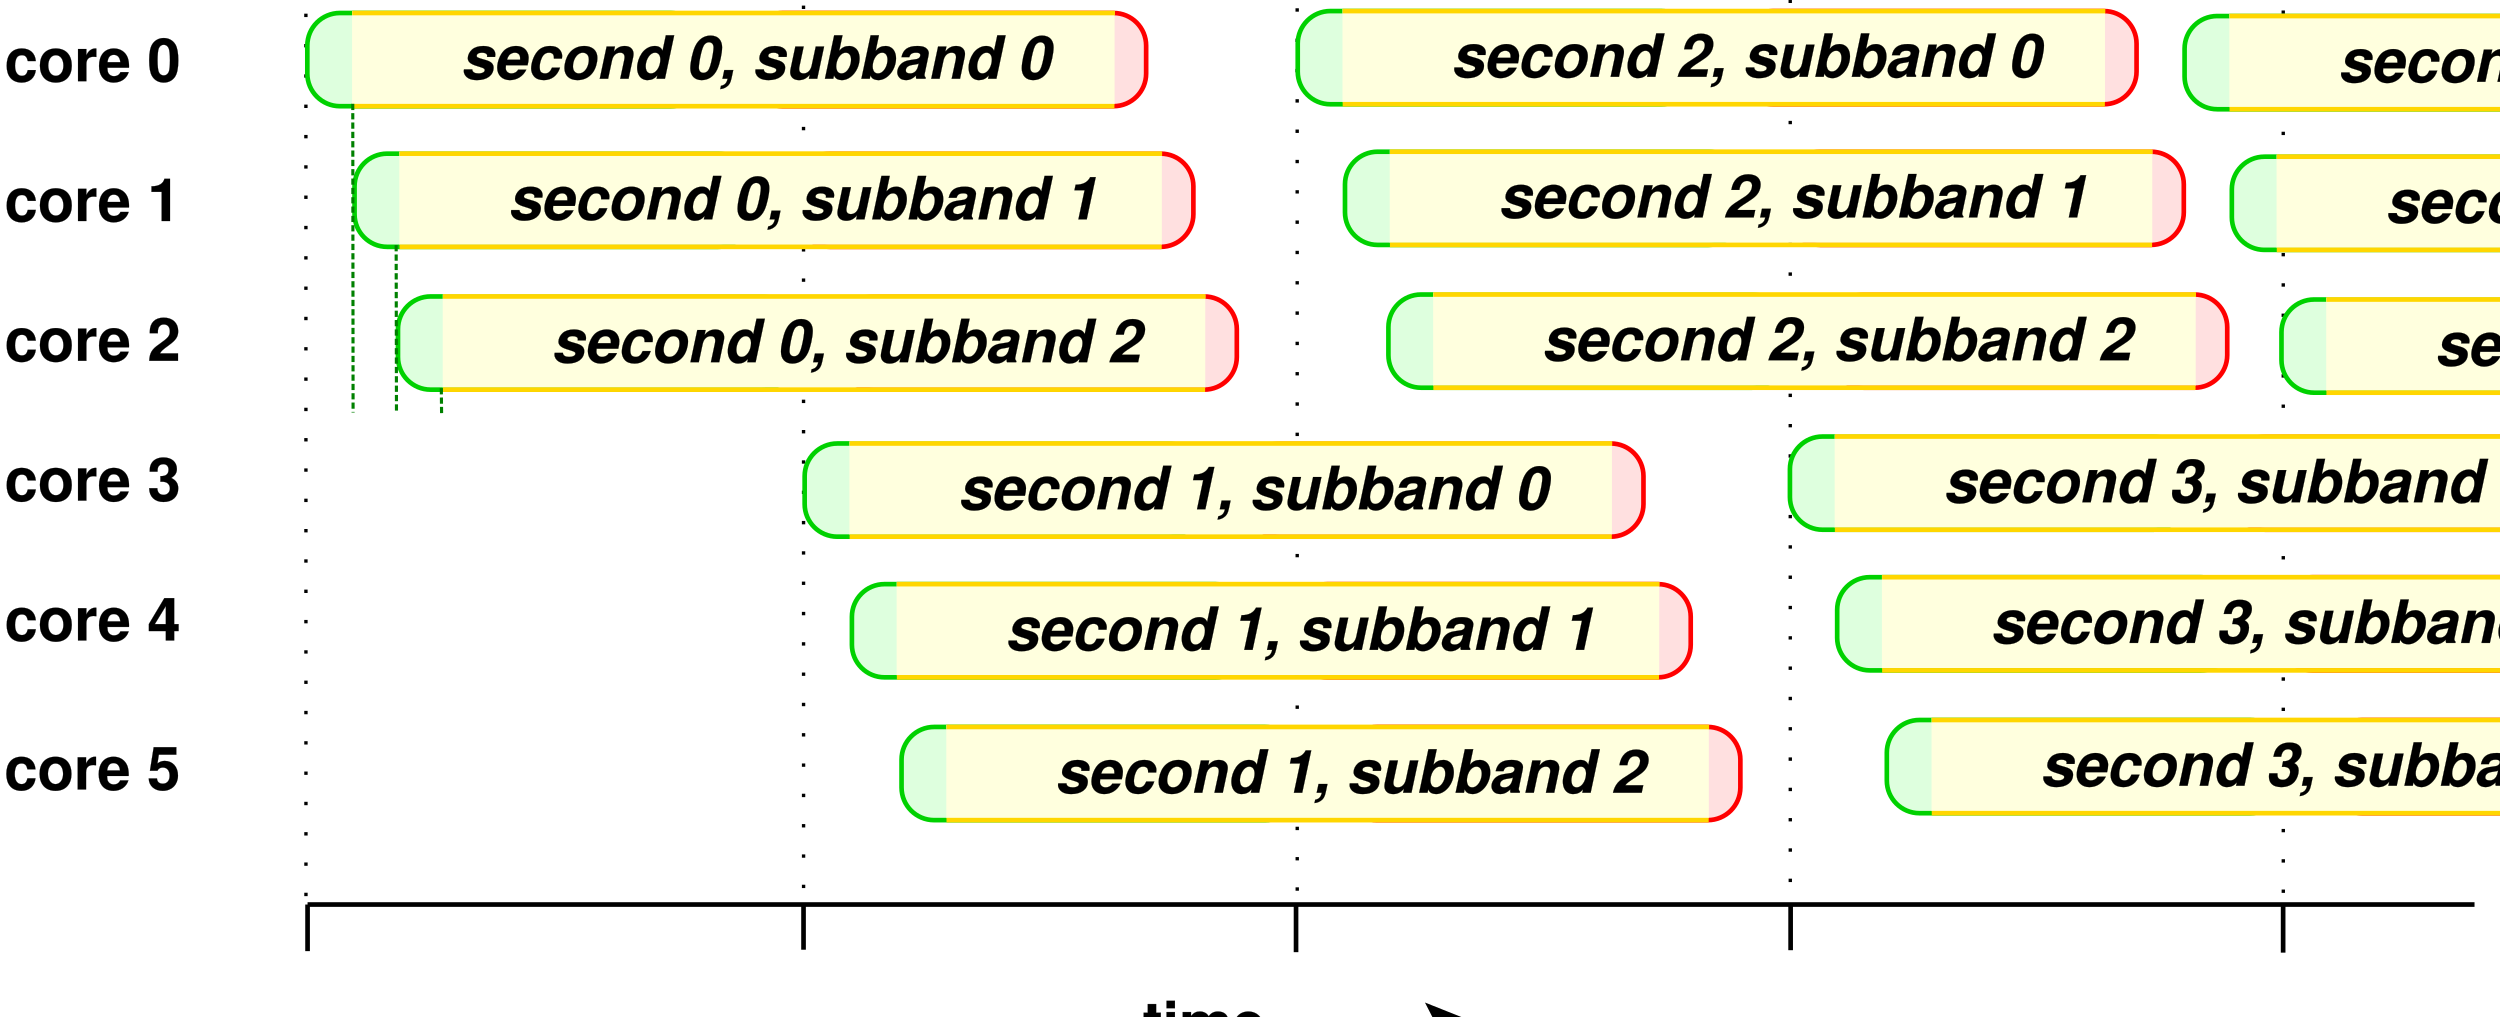
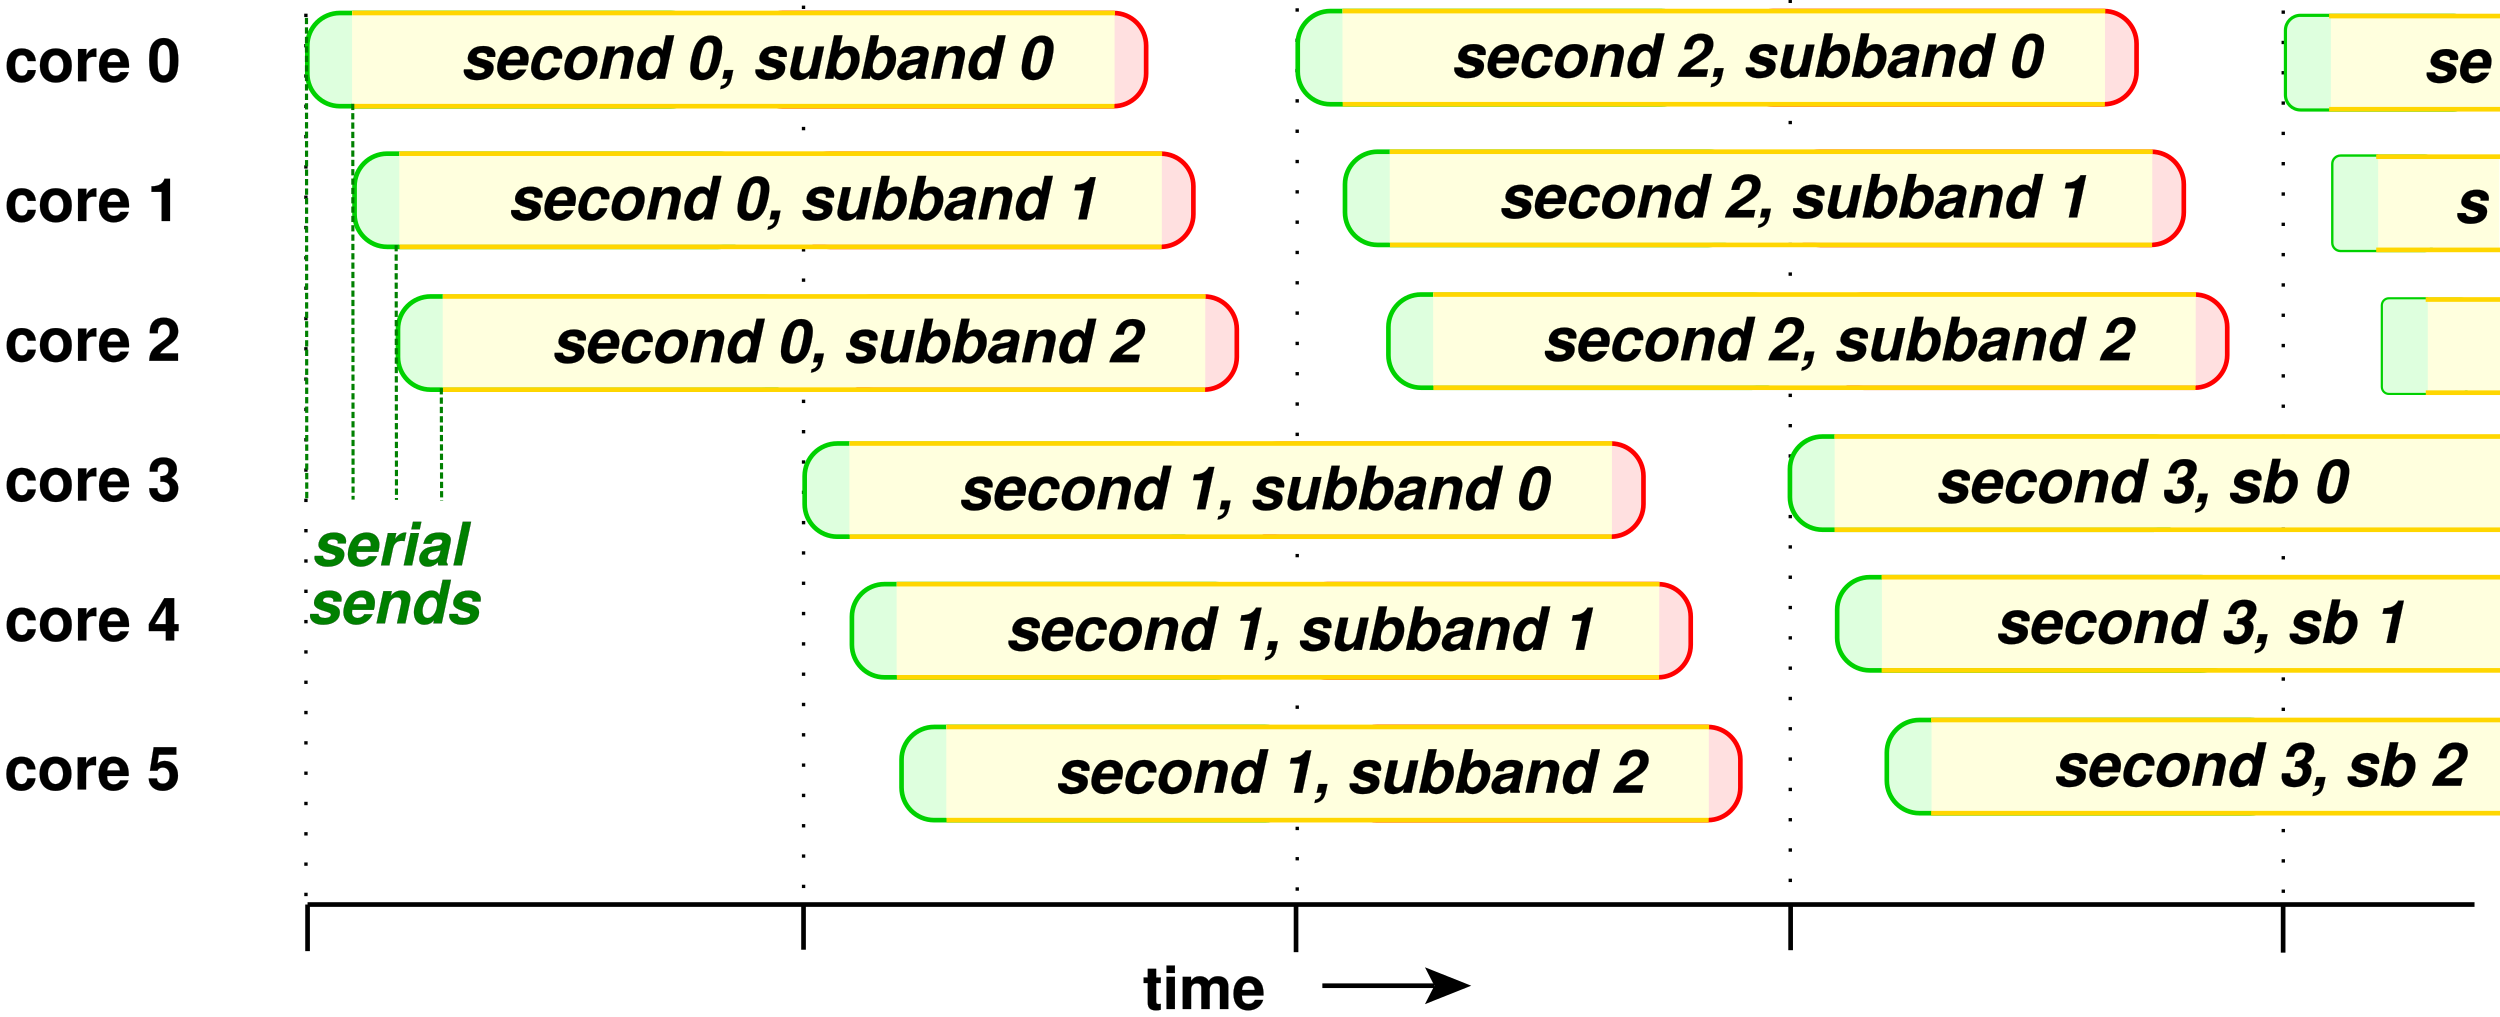
<svg xmlns="http://www.w3.org/2000/svg" width="26.8in" height="10.9in" viewBox="3240 7112 32188 13072" id="svg2">
  <defs id="defs205">
    </defs>
  <path style="fill:#000000;fill-opacity:1;fill-rule:evenodd;stroke:#000000;stroke-width:43.365;stroke-linecap:butt;stroke-linejoin:miter;stroke-miterlimit:4;stroke-dasharray:43.365,346.918;stroke-dashoffset:0;stroke-opacity:1" d="M 32637.218,7236.93 L 32638.026,18773.304" id="path3917" />
  <path style="fill:#000000;fill-opacity:1;fill-rule:evenodd;stroke:#000000;stroke-width:43.365;stroke-linecap:butt;stroke-linejoin:miter;stroke-miterlimit:4;stroke-dasharray:43.365,346.918;stroke-dashoffset:0;stroke-opacity:1" d="M 26289.554,7097.242 L 26290.362,18633.619" id="path3915" />
  <path style="fill:#000000;fill-opacity:1;fill-rule:evenodd;stroke:#000000;stroke-width:43.365;stroke-linecap:butt;stroke-linejoin:miter;stroke-miterlimit:4;stroke-dasharray:43.365,346.918;stroke-dashoffset:0;stroke-opacity:1" d="M 13585.492,7174.818 L 13586.3,18711.192" id="path3893" />
  <path style="fill:#000000;fill-opacity:1;fill-rule:evenodd;stroke:#000000;stroke-width:43.365;stroke-linecap:butt;stroke-linejoin:miter;stroke-miterlimit:4;stroke-dasharray:43.365,346.918;stroke-dashoffset:0;stroke-opacity:1" d="M 7178.473,7278.553 L 7179.281,18814.932" id="path3841" />
  <path style="fill:#000000;fill-opacity:1;fill-rule:evenodd;stroke:#000000;stroke-width:43.365;stroke-linecap:butt;stroke-linejoin:miter;stroke-miterlimit:4;stroke-dasharray:43.365,346.918;stroke-dashoffset:0;stroke-opacity:1" d="M 19941.43,7209.09 L 19942.238,18745.466" id="path3843" />
-   <polyline id="polyline6" style="stroke:#000000;stroke-width:60;stroke-linecap:butt;stroke-linejoin:miter" points="21600,19500 23040,19500 " transform="translate(-1334.494,747.3167)" />
-   <polygon id="polygon8" style="fill:#000000;stroke:#000000;stroke-width:60" points="22984,19680 23436,19500 22984,19320 23076,19500 22984,19680 " transform="translate(-1334.494,747.3167)" />
+   <polyline id="polyline6" style="stroke:#000000;stroke-width:60;stroke-linecap:butt;stroke-linejoin:miter" points="21600,19500 23040,19500 " transform="translate(-1334.494,293.5887)" />
+   <polygon id="polygon8" style="fill:#000000;stroke:#000000;stroke-width:60" points="22984,19680 23436,19500 22984,19320 23076,19500 22984,19680 " transform="translate(-1334.494,293.5887)" />
  <rect id="rect10" style="fill:#ffe0e0;stroke:#ff0000;stroke-width:60;stroke-linecap:butt;stroke-linejoin:miter" rx="420" height="1200" width="5100" y="7269.636" x="12896.717" />
  <rect id="rect48" style="fill:#deffde;stroke:#00d100;stroke-width:60;stroke-linecap:butt;stroke-linejoin:miter" rx="420" height="1200" width="5100" y="7269.636" x="7196.745" />
-   <text style="font-size:768px;font-style:normal;font-weight:bold;text-anchor:start;fill:#000000;stroke:#000000;stroke-width:0.025in;font-family:Helvetica" id="text50" font-size="768" font-weight="bold" font-style="normal" y="20547.305" x="17954.062" xml:space="preserve">time</text>
+   <text style="font-size:768px;font-style:normal;font-weight:bold;text-anchor:start;fill:#000000;stroke:#000000;stroke-width:0.025in;font-family:Helvetica" id="text50" font-size="768" font-weight="bold" font-style="normal" y="20093.584" x="17954.062" xml:space="preserve">time</text>
  <rect id="rect54" style="fill:#ffffde;stroke:#ffd600;stroke-width:0;stroke-linecap:butt;stroke-linejoin:miter" rx="0" height="1200" width="9817.839" y="7242.946" x="7772.785" />
  <polyline id="polyline76" style="stroke:#ffd600;stroke-width:60;stroke-linecap:butt;stroke-linejoin:miter" points="9000,7200 17100,7200 " transform="matrix(1.212195,0,0,1,-3134.385,69.63585)" />
  <polyline id="polyline78" style="stroke:#ffd600;stroke-width:60;stroke-linecap:butt;stroke-linejoin:miter" points="9000,8400 17100,8400 " transform="matrix(1.211509,0,0,1,-3128.253,69.63585)" />
  <polyline id="polyline124" style="stroke:#000000;stroke-width:60;stroke-linecap:butt;stroke-linejoin:miter" points="7200,16800 35100,16800 " transform="translate(0,1948.362)" />
  <polyline id="polyline126" style="stroke:#000000;stroke-width:60;stroke-linecap:butt;stroke-linejoin:miter" points="7200,16800 7200,17400 " transform="translate(0,1948.362)" />
  <text style="font-size:768px;font-style:normal;font-weight:bold;text-anchor:start;fill:#000000;stroke:#000000;stroke-width:0.025in;font-family:Helvetica" id="text150" font-size="768" font-weight="bold" font-style="normal" y="8148" x="3300" xml:space="preserve">core 0</text>
  <text style="font-size:768px;font-style:normal;font-weight:bold;text-anchor:start;fill:#000000;stroke:#000000;stroke-width:0.025in;font-family:Helvetica" id="text152" font-size="768" font-weight="bold" font-style="normal" y="9948" x="3300" xml:space="preserve">core 1</text>
  <text style="font-size:768px;font-style:normal;font-weight:bold;text-anchor:start;fill:#000000;stroke:#000000;stroke-width:0.025in;font-family:Helvetica" id="text154" font-size="768" font-weight="bold" font-style="normal" y="11748" x="3300" xml:space="preserve">core 2</text>
  <text style="font-size:768px;font-style:normal;font-weight:bold;text-anchor:start;fill:#000000;stroke:#000000;stroke-width:0.025in;font-family:Helvetica" id="text156" font-size="768" font-weight="bold" font-style="normal" y="13548" x="3300" xml:space="preserve">core 3</text>
  <text style="font-size:768px;font-style:normal;font-weight:bold;text-anchor:start;fill:#000000;stroke:#000000;stroke-width:0.025in;font-family:Helvetica" id="text158" font-size="768" font-weight="bold" font-style="normal" y="15348" x="3300" xml:space="preserve">core 4</text>
  <text style="font-size:768px;font-style:italic;font-weight:bold;text-anchor:middle;fill:#000000;stroke:#000000;stroke-width:0.025in;font-family:Helvetica" id="text160" font-size="768" font-weight="bold" font-style="italic" y="8116.256" x="12962.928" xml:space="preserve">second 0, subband 0</text>
  <text style="font-size:768px;font-style:normal;font-weight:bold;text-anchor:start;fill:#000000;stroke:#000000;stroke-width:0.025in;font-family:Helvetica" id="text2681" font-size="768" font-weight="bold" font-style="normal" y="17267.004" x="3295.865" xml:space="preserve">core 5</text>
  <rect id="rect2793" style="fill:#ffe0e0;stroke:#ff0000;stroke-width:60;stroke-linecap:butt;stroke-linejoin:miter" rx="420" height="1200" width="5100" y="9080.549" x="13505.02" />
  <rect id="rect2795" style="fill:#deffde;stroke:#00d100;stroke-width:60;stroke-linecap:butt;stroke-linejoin:miter" rx="420" height="1200" width="5100" y="9080.549" x="7805.113" />
  <rect id="rect2797" style="fill:#ffffde;stroke:#ffd600;stroke-width:0;stroke-linecap:butt;stroke-linejoin:miter" rx="0" height="1200" width="9817.839" y="9053.858" x="8381.147" />
  <polyline id="polyline2799" style="stroke:#ffd600;stroke-width:60;stroke-linecap:butt;stroke-linejoin:miter" points="9000,7200 17100,7200 " transform="matrix(1.212195,0,0,1,-2526.022,1880.555)" />
  <polyline id="polyline2801" style="stroke:#ffd600;stroke-width:60;stroke-linecap:butt;stroke-linejoin:miter" points="9000,8400 17100,8400 " transform="matrix(1.211509,0,0,1,-2519.89,1880.555)" />
  <text style="font-size:768px;font-style:italic;font-weight:bold;text-anchor:middle;fill:#000000;stroke:#000000;stroke-width:0.025in;font-family:Helvetica" id="text2803" font-size="768" font-weight="bold" font-style="italic" y="9927.169" x="13571.23" xml:space="preserve">second 0, subband 1</text>
  <rect id="rect2805" style="fill:#ffe0e0;stroke:#ff0000;stroke-width:60;stroke-linecap:butt;stroke-linejoin:miter" rx="420" height="1200" width="5100" y="10919.221" x="14064.17" />
  <rect id="rect2807" style="fill:#deffde;stroke:#00d100;stroke-width:60;stroke-linecap:butt;stroke-linejoin:miter" rx="420" height="1200" width="5100" y="10919.221" x="8364.242" />
  <rect id="rect2809" style="fill:#ffffde;stroke:#ffd600;stroke-width:0;stroke-linecap:butt;stroke-linejoin:miter" rx="0" height="1200" width="9817.839" y="10892.53" x="8940.272" />
  <polyline id="polyline2811" style="stroke:#ffd600;stroke-width:60;stroke-linecap:butt;stroke-linejoin:miter" points="9000,7200 17100,7200 " transform="matrix(1.212195,0,0,1,-1966.889,3719.219)" />
  <polyline id="polyline2813" style="stroke:#ffd600;stroke-width:60;stroke-linecap:butt;stroke-linejoin:miter" points="9000,8400 17100,8400 " transform="matrix(1.211509,0,0,1,-1960.757,3719.219)" />
  <text style="font-size:768px;font-style:italic;font-weight:bold;text-anchor:middle;fill:#000000;stroke:#000000;stroke-width:0.025in;font-family:Helvetica" id="text2815" font-size="768" font-weight="bold" font-style="italic" y="11765.841" x="14130.38" xml:space="preserve">second 0, subband 2</text>
  <rect id="rect2891" style="fill:#ffe0e0;stroke:#ff0000;stroke-width:60;stroke-linecap:butt;stroke-linejoin:miter" rx="420" height="1200" width="5100" y="12812.289" x="19300.07" />
  <rect id="rect2893" style="fill:#deffde;stroke:#00d100;stroke-width:60;stroke-linecap:butt;stroke-linejoin:miter" rx="420" height="1200" width="5100" y="12812.289" x="13600.102" />
  <rect id="rect2895" style="fill:#ffffde;stroke:#ffd600;stroke-width:0;stroke-linecap:butt;stroke-linejoin:miter" rx="0" height="1200" width="9817.839" y="12785.6" x="14176.141" />
  <polyline id="polyline2897" style="stroke:#ffd600;stroke-width:60;stroke-linecap:butt;stroke-linejoin:miter" points="9000,7200 17100,7200 " transform="matrix(1.212195,0,0,1,3269.064,5612.28)" />
  <polyline id="polyline2899" style="stroke:#ffd600;stroke-width:60;stroke-linecap:butt;stroke-linejoin:miter" points="9000,8400 17100,8400 " transform="matrix(1.211509,0,0,1,3275.196,5612.28)" />
  <text style="font-size:768px;font-style:italic;font-weight:bold;text-anchor:middle;fill:#000000;stroke:#000000;stroke-width:0.025in;font-family:Helvetica" id="text2901" font-size="768" font-weight="bold" font-style="italic" y="13658.909" x="19366.281" xml:space="preserve">second 1, subband 0</text>
  <rect id="rect2903" style="fill:#ffe0e0;stroke:#ff0000;stroke-width:60;stroke-linecap:butt;stroke-linejoin:miter" rx="420" height="1200" width="5100" y="14623.203" x="19908.375" />
  <rect id="rect2905" style="fill:#deffde;stroke:#00d100;stroke-width:60;stroke-linecap:butt;stroke-linejoin:miter" rx="420" height="1200" width="5100" y="14623.203" x="14208.469" />
  <rect id="rect2907" style="fill:#ffffde;stroke:#ffd600;stroke-width:0;stroke-linecap:butt;stroke-linejoin:miter" rx="0" height="1200" width="9817.839" y="14596.512" x="14784.504" />
  <polyline id="polyline2909" style="stroke:#ffd600;stroke-width:60;stroke-linecap:butt;stroke-linejoin:miter" points="9000,7200 17100,7200 " transform="matrix(1.212195,0,0,1,3877.427,7423.199)" />
  <polyline id="polyline2911" style="stroke:#ffd600;stroke-width:60;stroke-linecap:butt;stroke-linejoin:miter" points="9000,8400 17100,8400 " transform="matrix(1.211509,0,0,1,3883.559,7423.199)" />
  <text style="font-size:768px;font-style:italic;font-weight:bold;text-anchor:middle;fill:#000000;stroke:#000000;stroke-width:0.025in;font-family:Helvetica" id="text2913" font-size="768" font-weight="bold" font-style="italic" y="15469.822" x="19974.588" xml:space="preserve">second 1, subband 1</text>
  <rect id="rect2915" style="fill:#ffe0e0;stroke:#ff0000;stroke-width:60;stroke-linecap:butt;stroke-linejoin:miter" rx="420" height="1200" width="5100" y="16461.875" x="20547.594" />
  <rect id="rect2917" style="fill:#deffde;stroke:#00d100;stroke-width:60;stroke-linecap:butt;stroke-linejoin:miter" rx="420" height="1200" width="5100" y="16461.875" x="14847.667" />
  <rect id="rect2919" style="fill:#ffffde;stroke:#ffd600;stroke-width:0;stroke-linecap:butt;stroke-linejoin:miter" rx="0" height="1200" width="9817.839" y="16435.186" x="15423.697" />
  <polyline id="polyline2921" style="stroke:#ffd600;stroke-width:60;stroke-linecap:butt;stroke-linejoin:miter" points="9000,7200 17100,7200 " transform="matrix(1.212195,0,0,1,4516.631,9261.863)" />
  <polyline id="polyline2923" style="stroke:#ffd600;stroke-width:60;stroke-linecap:butt;stroke-linejoin:miter" points="9000,8400 17100,8400 " transform="matrix(1.211509,0,0,1,4522.763,9261.863)" />
  <text style="font-size:768px;font-style:italic;font-weight:bold;text-anchor:middle;fill:#000000;stroke:#000000;stroke-width:0.025in;font-family:Helvetica" id="text2925" font-size="768" font-weight="bold" font-style="italic" y="17308.496" x="20613.805" xml:space="preserve">second 1, subband 2</text>
  <polyline id="polyline2977" style="stroke:#000000;stroke-width:60;stroke-linecap:butt;stroke-linejoin:miter" points="7200,16800 7200,17400 " transform="translate(12726.769,1961.649)" />
-   <rect id="rect2985" style="fill:#ffe0e0;stroke:#ff0000;stroke-width:60;stroke-linecap:butt;stroke-linejoin:miter" rx="420" height="1200" width="5100" y="12722.756" x="31985.445" />
  <rect id="rect2987" style="fill:#deffde;stroke:#00d100;stroke-width:60;stroke-linecap:butt;stroke-linejoin:miter" rx="420" height="1200" width="5100" y="12722.756" x="26285.578" />
-   <rect id="rect2989" style="fill:#ffffde;stroke:#ffd600;stroke-width:0;stroke-linecap:butt;stroke-linejoin:miter" rx="0" height="1200" width="9817.839" y="12696.066" x="26861.617" />
-   <polyline id="polyline2991" style="stroke:#ffd600;stroke-width:60;stroke-linecap:butt;stroke-linejoin:miter" points="9000,7200 17100,7200 " transform="matrix(1.212195,0,0,1,15954.404,5522.756)" />
-   <polyline id="polyline2993" style="stroke:#ffd600;stroke-width:60;stroke-linecap:butt;stroke-linejoin:miter" points="9000,8400 17100,8400 " transform="matrix(1.211509,0,0,1,15960.536,5522.756)" />
-   <text style="font-size:768px;font-style:italic;font-weight:bold;text-anchor:middle;fill:#000000;stroke:#000000;stroke-width:0.025in;font-family:Helvetica" id="text2995" font-size="768" font-weight="bold" font-style="italic" y="13569.377" x="32051.656" xml:space="preserve">second 3, subband 0</text>
-   <rect id="rect2997" style="fill:#ffe0e0;stroke:#ff0000;stroke-width:60;stroke-linecap:butt;stroke-linejoin:miter" rx="420" height="1200" width="5100" y="14533.669" x="32593.75" />
+   <rect id="rect2989" style="fill:#ffffde;stroke:#ffd600;stroke-width:0;stroke-linecap:butt;stroke-linejoin:miter" rx="0" height="1200" width="8577.328" y="12696.066" x="26861.617" />
+   <polyline id="polyline2991" style="stroke:#ffd600;stroke-width:60;stroke-linecap:butt;stroke-linejoin:miter;stroke-miterlimit:4;stroke-dasharray:none" points="9000,7200 17100,7200 " transform="matrix(1.058812,0,0,1,17330.674,5522.756)" />
+   <polyline id="polyline2993" style="stroke:#ffd600;stroke-width:60;stroke-linecap:butt;stroke-linejoin:miter;stroke-miterlimit:4;stroke-dasharray:none" points="9000,8400 17100,8400 " transform="matrix(1.058126,0,0,1,17336.802,5522.756)" />
+   <text style="font-size:768px;font-style:italic;font-weight:bold;text-anchor:middle;fill:#000000;stroke:#000000;stroke-width:0.025in;font-family:Helvetica" id="text2995" font-size="768" font-weight="bold" font-style="italic" y="13569.377" x="30797.25" xml:space="preserve">second 3, sb 0</text>
  <rect id="rect2999" style="fill:#deffde;stroke:#00d100;stroke-width:60;stroke-linecap:butt;stroke-linejoin:miter" rx="420" height="1200" width="5100" y="14533.669" x="26893.945" />
-   <rect id="rect3001" style="fill:#ffffde;stroke:#ffd600;stroke-width:0;stroke-linecap:butt;stroke-linejoin:miter" rx="0" height="1200" width="9817.839" y="14506.979" x="27469.979" />
-   <polyline id="polyline3003" style="stroke:#ffd600;stroke-width:60;stroke-linecap:butt;stroke-linejoin:miter" points="9000,7200 17100,7200 " transform="matrix(1.212195,0,0,1,16562.766,7333.675)" />
-   <polyline id="polyline3005" style="stroke:#ffd600;stroke-width:60;stroke-linecap:butt;stroke-linejoin:miter" points="9000,8400 17100,8400 " transform="matrix(1.211509,0,0,1,16568.898,7333.675)" />
-   <text style="font-size:768px;font-style:italic;font-weight:bold;text-anchor:middle;fill:#000000;stroke:#000000;stroke-width:0.025in;font-family:Helvetica" id="text3007" font-size="768" font-weight="bold" font-style="italic" y="15380.289" x="32659.961" xml:space="preserve">second 3, subband 1</text>
-   <rect id="rect3009" style="fill:#ffe0e0;stroke:#ff0000;stroke-width:60;stroke-linecap:butt;stroke-linejoin:miter" rx="420" height="1200" width="5100" y="16372.341" x="33232.969" />
+   <rect id="rect3001" style="fill:#ffffde;stroke:#ffd600;stroke-width:0;stroke-linecap:butt;stroke-linejoin:miter" rx="0" height="1200" width="7972.451" y="14506.979" x="27469.979" />
+   <polyline id="polyline3003" style="stroke:#ffd600;stroke-width:60;stroke-linecap:butt;stroke-linejoin:miter;stroke-miterlimit:4;stroke-dasharray:none" points="9000,7200 17100,7200 " transform="matrix(0.984635,0,0,1,18604.609,7333.675)" />
+   <polyline id="polyline3005" style="stroke:#ffd600;stroke-width:60;stroke-linecap:butt;stroke-linejoin:miter;stroke-miterlimit:4;stroke-dasharray:none" points="9000,8400 17100,8400 " transform="matrix(0.9839492,0,0,1,18610.735,7333.675)" />
+   <text style="font-size:768px;font-style:italic;font-weight:bold;text-anchor:middle;fill:#000000;stroke:#000000;stroke-width:0.025in;font-family:Helvetica" id="text3007" font-size="768" font-weight="bold" font-style="italic" y="15380.289" x="31565.693" xml:space="preserve">second 3, sb 1</text>
  <rect id="rect3011" style="fill:#deffde;stroke:#00d100;stroke-width:60;stroke-linecap:butt;stroke-linejoin:miter" rx="420" height="1200" width="5100" y="16372.341" x="27533.143" />
-   <rect id="rect3013" style="fill:#ffffde;stroke:#ffd600;stroke-width:0;stroke-linecap:butt;stroke-linejoin:miter" rx="0" height="1200" width="9817.839" y="16345.65" x="28109.172" />
-   <polyline id="polyline3015" style="stroke:#ffd600;stroke-width:60;stroke-linecap:butt;stroke-linejoin:miter" points="9000,7200 17100,7200 " transform="matrix(1.212195,0,0,1,17201.97,9172.339)" />
-   <polyline id="polyline3017" style="stroke:#ffd600;stroke-width:60;stroke-linecap:butt;stroke-linejoin:miter" points="9000,8400 17100,8400 " transform="matrix(1.211509,0,0,1,17208.102,9172.339)" />
-   <text style="font-size:768px;font-style:italic;font-weight:bold;text-anchor:middle;fill:#000000;stroke:#000000;stroke-width:0.025in;font-family:Helvetica" id="text3019" font-size="768" font-weight="bold" font-style="italic" y="17218.961" x="33299.18" xml:space="preserve">second 3, subband 2</text>
-   <rect id="rect3033" style="fill:#ffe0e0;stroke:#ff0000;stroke-width:60;stroke-linecap:butt;stroke-linejoin:miter" rx="420" height="1200" width="5100" y="7308.839" x="37066.949" />
-   <rect id="rect3035" style="fill:#deffde;stroke:#00d100;stroke-width:60;stroke-linecap:butt;stroke-linejoin:miter" rx="420" height="1200" width="5100" y="7308.839" x="31366.982" />
-   <rect id="rect3037" style="fill:#ffffde;stroke:#ffd600;stroke-width:0;stroke-linecap:butt;stroke-linejoin:miter" rx="0" height="1200" width="9817.839" y="7282.149" x="31943.021" />
-   <polyline id="polyline3039" style="stroke:#ffd600;stroke-width:60;stroke-linecap:butt;stroke-linejoin:miter" points="9000,7200 17100,7200 " transform="matrix(1.212195,0,0,1,21035.807,108.8379)" />
-   <polyline id="polyline3041" style="stroke:#ffd600;stroke-width:60;stroke-linecap:butt;stroke-linejoin:miter" points="9000,8400 17100,8400 " transform="matrix(1.211509,0,0,1,21041.938,108.8379)" />
-   <text style="font-size:768px;font-style:italic;font-weight:bold;text-anchor:middle;fill:#000000;stroke:#000000;stroke-width:0.025in;font-family:Helvetica" id="text3043" font-size="768" font-weight="bold" font-style="italic" y="8155.46" x="37133.16" xml:space="preserve">second 4, subband 0</text>
-   <rect id="rect3045" style="fill:#ffe0e0;stroke:#ff0000;stroke-width:60;stroke-linecap:butt;stroke-linejoin:miter" rx="420" height="1200" width="5100" y="9119.75" x="37675.25" />
-   <rect id="rect3047" style="fill:#deffde;stroke:#00d100;stroke-width:60;stroke-linecap:butt;stroke-linejoin:miter" rx="420" height="1200" width="5100" y="9119.75" x="31975.35" />
-   <rect id="rect3049" style="fill:#ffffde;stroke:#ffd600;stroke-width:0;stroke-linecap:butt;stroke-linejoin:miter" rx="0" height="1200" width="9817.839" y="9093.06" x="32551.385" />
-   <polyline id="polyline3051" style="stroke:#ffd600;stroke-width:60;stroke-linecap:butt;stroke-linejoin:miter" points="9000,7200 17100,7200 " transform="matrix(1.212195,0,0,1,21644.166,1919.757)" />
-   <polyline id="polyline3053" style="stroke:#ffd600;stroke-width:60;stroke-linecap:butt;stroke-linejoin:miter" points="9000,8400 17100,8400 " transform="matrix(1.211509,0,0,1,21650.298,1919.757)" />
-   <text style="font-size:768px;font-style:italic;font-weight:bold;text-anchor:middle;fill:#000000;stroke:#000000;stroke-width:0.025in;font-family:Helvetica" id="text3055" font-size="768" font-weight="bold" font-style="italic" y="9966.368" x="37741.461" xml:space="preserve">second 4, subband 1</text>
-   <rect id="rect3057" style="fill:#ffe0e0;stroke:#ff0000;stroke-width:60;stroke-linecap:butt;stroke-linejoin:miter" rx="420" height="1200" width="5100" y="10958.418" x="38314.469" />
-   <rect id="rect3059" style="fill:#deffde;stroke:#00d100;stroke-width:60;stroke-linecap:butt;stroke-linejoin:miter" rx="420" height="1200" width="5100" y="10958.418" x="32614.549" />
-   <rect id="rect3061" style="fill:#ffffde;stroke:#ffd600;stroke-width:0;stroke-linecap:butt;stroke-linejoin:miter" rx="0" height="1200" width="9817.839" y="10931.728" x="33190.57" />
-   <polyline id="polyline3063" style="stroke:#ffd600;stroke-width:60;stroke-linecap:butt;stroke-linejoin:miter" points="9000,7200 17100,7200 " transform="matrix(1.212195,0,0,1,22283.369,3758.421)" />
-   <polyline id="polyline3065" style="stroke:#ffd600;stroke-width:60;stroke-linecap:butt;stroke-linejoin:miter" points="9000,8400 17100,8400 " transform="matrix(1.211509,0,0,1,22289.501,3758.421)" />
-   <text style="font-size:768px;font-style:italic;font-weight:bold;text-anchor:middle;fill:#000000;stroke:#000000;stroke-width:0.025in;font-family:Helvetica" id="text3067" font-size="768" font-weight="bold" font-style="italic" y="11805.038" x="38380.68" xml:space="preserve">second 4, subband 2</text>
-   <path style="fill:#008000;fill-opacity:1;fill-rule:evenodd;stroke:#008000;stroke-width:40.061;stroke-linecap:butt;stroke-linejoin:miter;stroke-miterlimit:4;stroke-dasharray:80.122, 40.061;stroke-dashoffset:0;stroke-opacity:1" d="M 7781.956,8439.045 L 7786.068,12413.991" id="path3849" />
-   <path style="fill:#008000;fill-opacity:1;fill-rule:evenodd;stroke:#008000;stroke-width:40.196;stroke-linecap:butt;stroke-linejoin:miter;stroke-miterlimit:4;stroke-dasharray:80.392, 40.196;stroke-dashoffset:0;stroke-opacity:1" d="M 8340.706,10258.097 L 8344.683,12417.306" id="path3851" />
+   <rect id="rect3013" style="fill:#ffffde;stroke:#ffd600;stroke-width:0;stroke-linecap:butt;stroke-linejoin:miter" rx="0" height="1200" width="7357.321" y="16345.65" x="28109.172" />
+   <polyline id="polyline3015" style="stroke:#ffd600;stroke-width:60;stroke-linecap:butt;stroke-linejoin:miter;stroke-miterlimit:4;stroke-dasharray:none" points="9000,7200 17100,7200 " transform="matrix(0.9054289,0,0,1,19954.51,9172.339)" />
+   <polyline id="polyline3017" style="stroke:#ffd600;stroke-width:60;stroke-linecap:butt;stroke-linejoin:miter;stroke-miterlimit:4;stroke-dasharray:none" points="9000,8400 17100,8400 " transform="matrix(0.9097722,0,0,1,19915.511,9172.339)" />
+   <text style="font-size:768px;font-style:italic;font-weight:bold;text-anchor:middle;fill:#000000;stroke:#000000;stroke-width:0.025in;font-family:Helvetica" id="text3019" font-size="768" font-weight="bold" font-style="italic" y="17218.961" x="32311.633" xml:space="preserve">second 3, sb 2</text>
+   <rect id="rect3035" style="fill:#deffde;stroke:#00d100;stroke-width:41.107;stroke-linecap:butt;stroke-linejoin:miter" rx="194.081" height="1218.893" width="2356.701" y="7299.393" x="32665.328" />
+   <rect id="rect3037" style="fill:#ffffde;stroke:#ffd600;stroke-width:0;stroke-linecap:butt;stroke-linejoin:miter" rx="0" height="1200" width="2207.716" y="7282.149" x="33250.84" />
+   <polyline id="polyline3039" style="stroke:#ffd600;stroke-width:60;stroke-linecap:butt;stroke-linejoin:miter;stroke-miterlimit:4;stroke-dasharray:none" points="9000,7200 17100,7200 " transform="matrix(0.2732003,0,0,1,30768.987,108.8379)" />
+   <polyline id="polyline3041" style="stroke:#ffd600;stroke-width:60;stroke-linecap:butt;stroke-linejoin:miter;stroke-miterlimit:4;stroke-dasharray:none" points="9000,8400 17100,8400 " transform="matrix(0.2760817,0,0,1,30743.1,108.8379)" />
+   <text style="font-size:768px;font-style:italic;font-weight:bold;text-anchor:middle;fill:#000000;stroke:#000000;stroke-width:0.025in;font-family:Helvetica" id="text3043" font-size="768" font-weight="bold" font-style="italic" y="8155.46" x="34864.352" xml:space="preserve">se</text>
+   <rect id="rect3047" style="fill:#deffde;stroke:#00d100;stroke-width:30.616;stroke-linecap:butt;stroke-linejoin:miter" rx="106.741" height="1229.384" width="1296.137" y="9105.058" x="33268.477" />
+   <rect id="rect3049" style="fill:#ffffde;stroke:#ffd600;stroke-width:0;stroke-linecap:butt;stroke-linejoin:miter" rx="0" height="1200" width="1559.447" y="9093.06" x="33859.211" />
+   <polyline id="polyline3051" style="stroke:#ffd600;stroke-width:60;stroke-linecap:butt;stroke-linejoin:miter;stroke-miterlimit:4;stroke-dasharray:none" points="9000,7200 17100,7200 " transform="matrix(0.199507,0,0,1,32038.578,1919.757)" />
+   <polyline id="polyline3053" style="stroke:#ffd600;stroke-width:60;stroke-linecap:butt;stroke-linejoin:miter;stroke-miterlimit:4;stroke-dasharray:none" points="9000,8400 17100,8400 " transform="matrix(0.1988227,0,0,1,32044.685,1919.757)" />
+   <text style="font-size:768px;font-style:italic;font-weight:bold;text-anchor:middle;fill:#000000;stroke:#000000;stroke-width:0.025in;font-family:Helvetica" id="text3055" font-size="768" font-weight="bold" font-style="italic" y="9966.368" x="35045.824" xml:space="preserve">s</text>
+   <rect id="rect3059" style="fill:#deffde;stroke:#00d100;stroke-width:28.247;stroke-linecap:butt;stroke-linejoin:miter" rx="90.688" height="1231.753" width="1101.207" y="10942.541" x="33906.504" />
+   <rect id="rect3061" style="fill:#ffffde;stroke:#ffd600;stroke-width:0;stroke-linecap:butt;stroke-linejoin:miter" rx="0" height="1200" width="967.548" y="10931.728" x="34498.41" />
+   <polyline id="polyline3063" style="stroke:#ffd600;stroke-width:60;stroke-linecap:butt;stroke-linejoin:miter;stroke-miterlimit:4;stroke-dasharray:none" points="9000,7200 17100,7200 " transform="matrix(0.1268689,0,0,1,33329.545,3758.421)" />
+   <polyline id="polyline3065" style="stroke:#ffd600;stroke-width:60;stroke-linecap:butt;stroke-linejoin:miter;stroke-miterlimit:4;stroke-dasharray:none" points="9000,8400 17100,8400 " transform="matrix(0.1227105,0,0,1,33368.233,3758.421)" />
+   <path style="fill:#008000;fill-opacity:1;fill-rule:evenodd;stroke:#008000;stroke-width:40.061;stroke-linecap:butt;stroke-linejoin:miter;stroke-miterlimit:4;stroke-dasharray:80.122, 40.061;stroke-dashoffset:0;stroke-opacity:1" d="M 7781.956,8439.045 L 7786.068,13534.966" id="path3849" />
+   <path style="fill:#008000;fill-opacity:1;fill-rule:evenodd;stroke:#008000;stroke-width:40.196;stroke-linecap:butt;stroke-linejoin:miter;stroke-miterlimit:4;stroke-dasharray:80.392, 40.196;stroke-dashoffset:0;stroke-opacity:1" d="M 8340.706,10258.097 L 8344.683,13538.281" id="path3851" />
  <rect id="rect3853" style="fill:#ffe0e0;stroke:#ff0000;stroke-width:60;stroke-linecap:butt;stroke-linejoin:miter" rx="420" height="1200" width="5100" y="7244.708" x="25648.604" />
  <rect id="rect3855" style="fill:#deffde;stroke:#00d100;stroke-width:60;stroke-linecap:butt;stroke-linejoin:miter" rx="420" height="1200" width="5100" y="7244.708" x="19948.633" />
  <rect id="rect3857" style="fill:#ffffde;stroke:#ffd600;stroke-width:0;stroke-linecap:butt;stroke-linejoin:miter" rx="0" height="1200" width="9817.839" y="7218.019" x="20524.674" />
  <polyline id="polyline3859" style="stroke:#ffd600;stroke-width:60;stroke-linecap:butt;stroke-linejoin:miter" points="9000,7200 17100,7200 " transform="matrix(1.212195,0,0,1,9617.508,44.70845)" />
  <polyline id="polyline3861" style="stroke:#ffd600;stroke-width:60;stroke-linecap:butt;stroke-linejoin:miter" points="9000,8400 17100,8400 " transform="matrix(1.211509,0,0,1,9623.639,44.70845)" />
  <text style="font-size:768px;font-style:italic;font-weight:bold;text-anchor:middle;fill:#000000;stroke:#000000;stroke-width:0.025in;font-family:Helvetica" id="text3863" font-size="768" font-weight="bold" font-style="italic" y="8091.328" x="25714.814" xml:space="preserve">second 2, subband 0</text>
  <rect id="rect3865" style="fill:#ffe0e0;stroke:#ff0000;stroke-width:60;stroke-linecap:butt;stroke-linejoin:miter" rx="420" height="1200" width="5100" y="9055.621" x="26256.906" />
  <rect id="rect3867" style="fill:#deffde;stroke:#00d100;stroke-width:60;stroke-linecap:butt;stroke-linejoin:miter" rx="420" height="1200" width="5100" y="9055.621" x="20557.002" />
  <rect id="rect3869" style="fill:#ffffde;stroke:#ffd600;stroke-width:0;stroke-linecap:butt;stroke-linejoin:miter" rx="0" height="1200" width="9817.839" y="9028.931" x="21133.035" />
  <polyline id="polyline3871" style="stroke:#ffd600;stroke-width:60;stroke-linecap:butt;stroke-linejoin:miter" points="9000,7200 17100,7200 " transform="matrix(1.212195,0,0,1,10225.87,1855.628)" />
  <polyline id="polyline3873" style="stroke:#ffd600;stroke-width:60;stroke-linecap:butt;stroke-linejoin:miter" points="9000,8400 17100,8400 " transform="matrix(1.211509,0,0,1,10232.002,1855.628)" />
  <text style="font-size:768px;font-style:italic;font-weight:bold;text-anchor:middle;fill:#000000;stroke:#000000;stroke-width:0.025in;font-family:Helvetica" id="text3875" font-size="768" font-weight="bold" font-style="italic" y="9902.241" x="26323.117" xml:space="preserve">second 2, subband 1</text>
  <rect id="rect3877" style="fill:#ffe0e0;stroke:#ff0000;stroke-width:60;stroke-linecap:butt;stroke-linejoin:miter" rx="420" height="1200" width="5100" y="10894.293" x="26816.057" />
  <rect id="rect3879" style="fill:#deffde;stroke:#00d100;stroke-width:60;stroke-linecap:butt;stroke-linejoin:miter" rx="420" height="1200" width="5100" y="10894.293" x="21116.131" />
  <rect id="rect3881" style="fill:#ffffde;stroke:#ffd600;stroke-width:0;stroke-linecap:butt;stroke-linejoin:miter" rx="0" height="1200" width="9817.839" y="10867.603" x="21692.158" />
  <polyline id="polyline3883" style="stroke:#ffd600;stroke-width:60;stroke-linecap:butt;stroke-linejoin:miter" points="9000,7200 17100,7200 " transform="matrix(1.212195,0,0,1,10785.004,3694.292)" />
  <polyline id="polyline3885" style="stroke:#ffd600;stroke-width:60;stroke-linecap:butt;stroke-linejoin:miter" points="9000,8400 17100,8400 " transform="matrix(1.211509,0,0,1,10791.136,3694.292)" />
  <text style="font-size:768px;font-style:italic;font-weight:bold;text-anchor:middle;fill:#000000;stroke:#000000;stroke-width:0.025in;font-family:Helvetica" id="text3887" font-size="768" font-weight="bold" font-style="italic" y="11740.913" x="26882.268" xml:space="preserve">second 2, subband 2</text>
  <polyline id="polyline3895" style="stroke:#000000;stroke-width:60;stroke-linecap:butt;stroke-linejoin:miter" points="7200,16800 7200,17400 " transform="translate(6385.666,1930.139)" />
  <polyline id="polyline3899" style="stroke:#000000;stroke-width:60;stroke-linecap:butt;stroke-linejoin:miter" points="7200,16800 7200,17400 " transform="translate(25435.813,1967.758)" />
  <polyline id="polyline3901" style="stroke:#000000;stroke-width:60;stroke-linecap:butt;stroke-linejoin:miter" points="7200,16800 7200,17400 " transform="translate(19094.711,1936.248)" />
-   <path style="fill:#008000;fill-opacity:1;fill-rule:evenodd;stroke:#008000;stroke-width:40.196;stroke-linecap:butt;stroke-linejoin:miter;stroke-miterlimit:4;stroke-dasharray:80.392, 40.196;stroke-dashoffset:0;stroke-opacity:1" d="M 8921.876,12099.571 L 8925.853,12458.711" id="path3919" />
+   <path style="fill:#008000;fill-opacity:1;fill-rule:evenodd;stroke:#008000;stroke-width:40.196;stroke-linecap:butt;stroke-linejoin:miter;stroke-miterlimit:4;stroke-dasharray:80.392, 40.196;stroke-dashoffset:0;stroke-opacity:1" d="M 8921.876,12099.571 L 8925.853,13552.996" id="path3919" />
+   <text xml:space="preserve" style="font-size:40px;font-style:normal;font-weight:normal;fill:#000000;fill-opacity:1;stroke:none;stroke-width:1px;stroke-linecap:butt;stroke-linejoin:miter;stroke-opacity:1;font-family:Bitstream Vera Sans" x="8737.083" y="14288.624" id="text2495">
+     <tspan id="tspan2497" x="8737.083" y="14288.624" />
+   </text>
+   <text xml:space="preserve" style="font-size:40px;font-style:normal;font-weight:normal;fill:#000000;fill-opacity:1;stroke:none;stroke-width:1px;stroke-linecap:butt;stroke-linejoin:miter;stroke-opacity:1;font-family:Bitstream Vera Sans" x="6267.69" y="1147.159" id="text2499">
+     <tspan id="tspan2501" x="6267.69" y="1147.159" />
+   </text>
+   <text style="font-size:768px;font-style:italic;font-weight:bold;text-anchor:middle;fill:#008000;stroke:#000000;stroke-width:0.025in;font-family:Helvetica" id="text2503" font-size="768" font-weight="bold" font-style="italic" y="14380.671" x="8242.195" xml:space="preserve">serial</text>
+   <text style="font-size:768px;font-style:italic;font-weight:bold;text-anchor:middle;fill:#008000;stroke:#000000;stroke-width:0.025in;font-family:Helvetica" font-size="768" font-weight="bold" font-style="italic" y="15127.987" x="8295.573" xml:space="preserve" id="text2505">sends</text>
+   <rect style="fill:none;fill-opacity:1;stroke:#008000;stroke-width:3.25;stroke-miterlimit:4;stroke-dasharray:3.25, 25.996;stroke-dashoffset:0;stroke-opacity:1" id="rect3281" width="445.2" height="304.61" x="32919.988" y="6556.52" rx="420" />
+   <path style="fill:#008000;fill-opacity:1;fill-rule:evenodd;stroke:#008000;stroke-width:40.689;stroke-linecap:butt;stroke-linejoin:miter;stroke-miterlimit:4;stroke-dasharray:81.378, 40.689;stroke-dashoffset:0;stroke-opacity:1" d="M 7185.977,7332.066 L 7189.461,13536.73" id="path2511" />
</svg>
